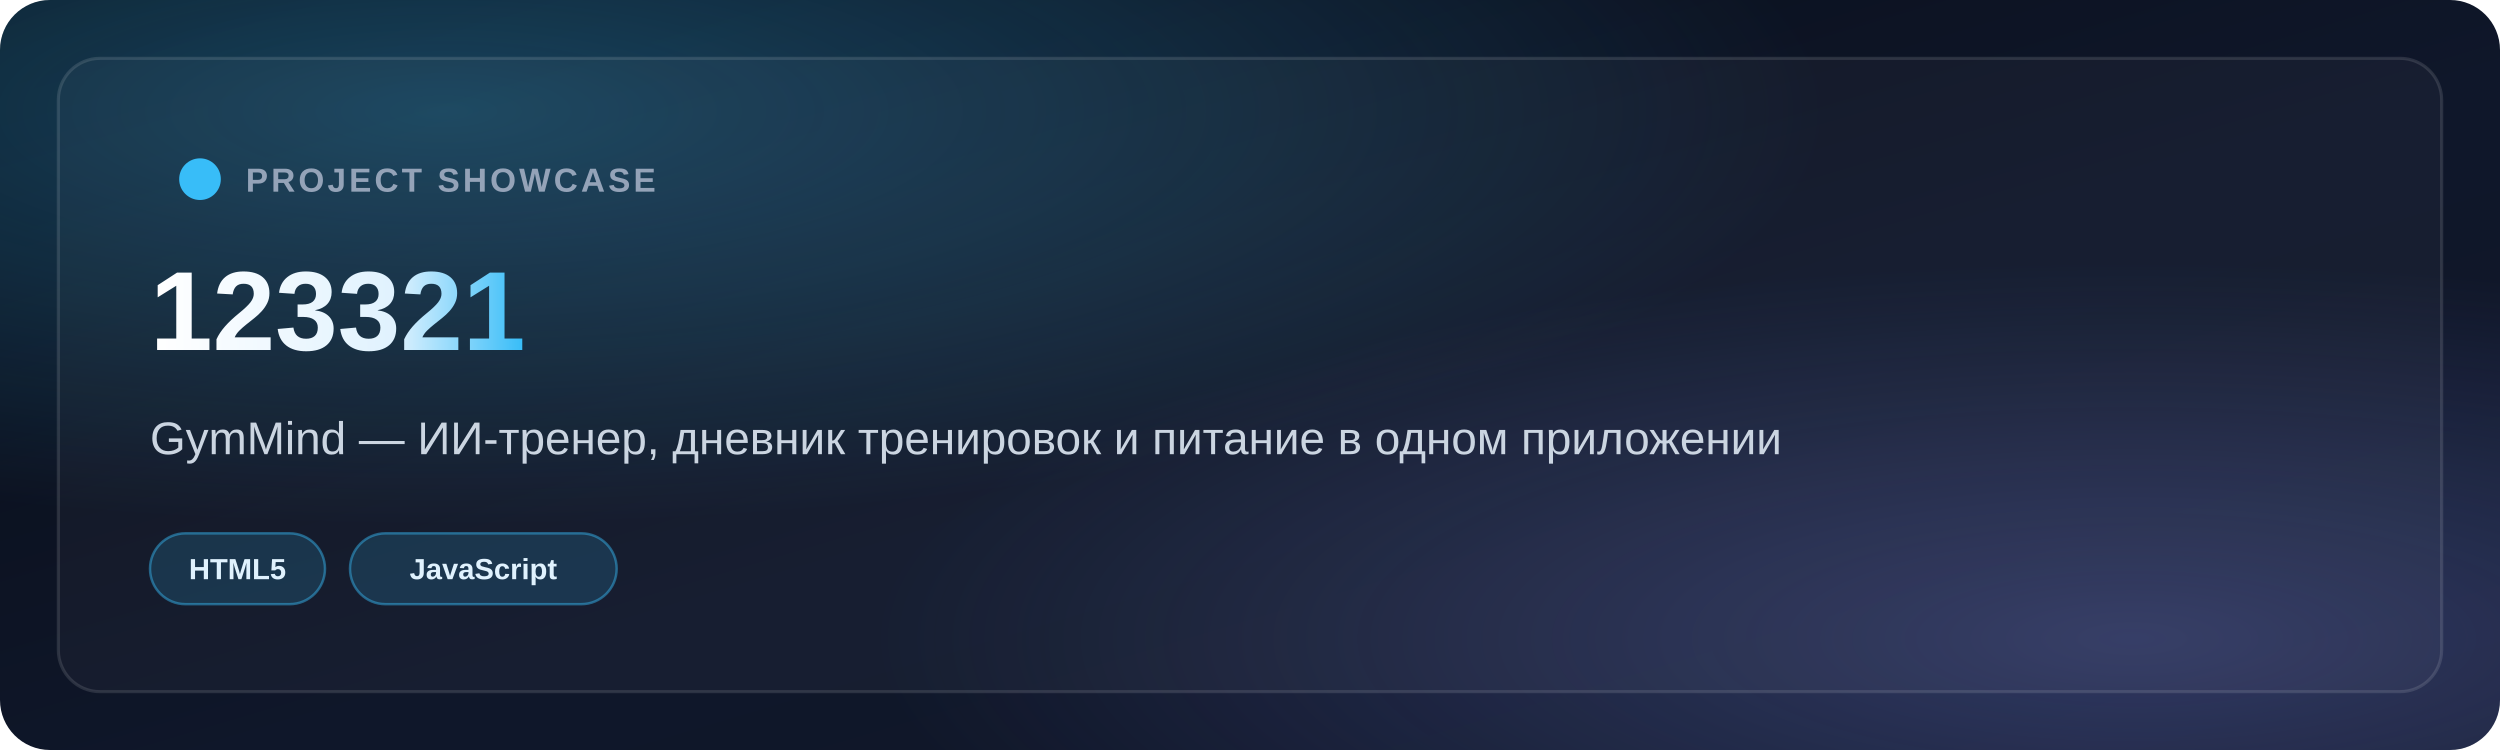
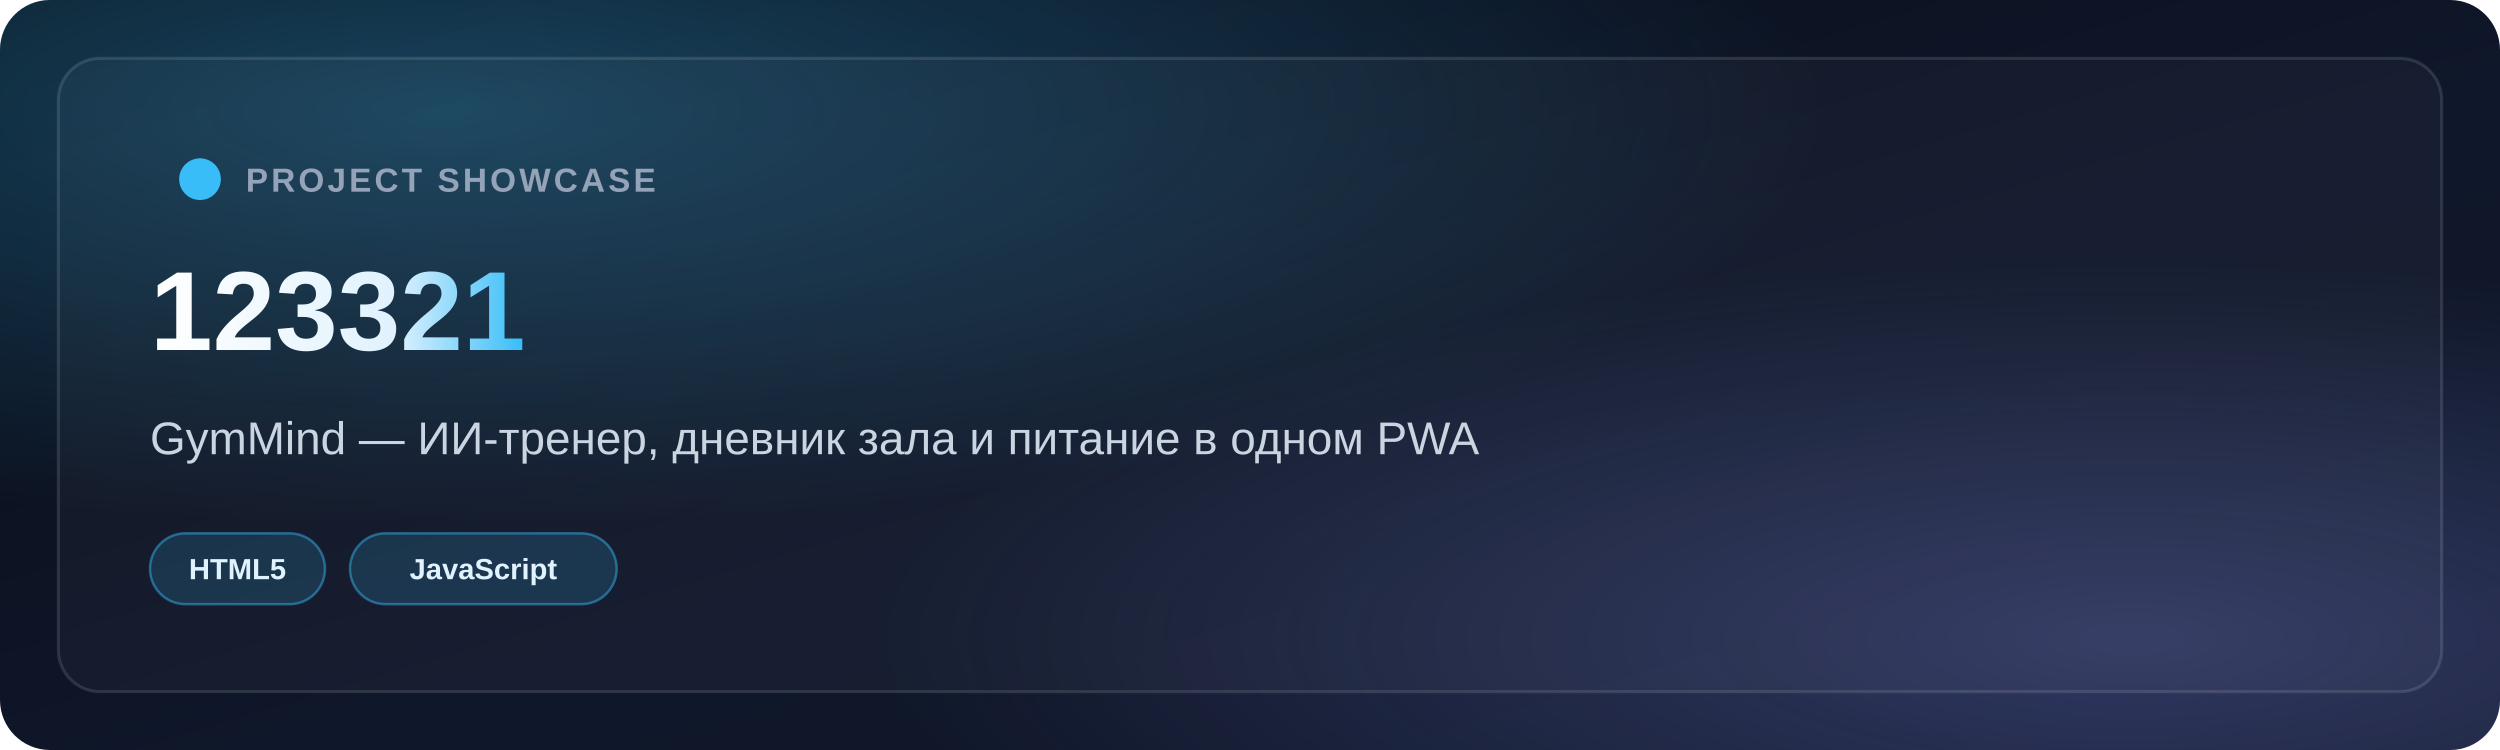
<svg xmlns="http://www.w3.org/2000/svg" width="1200" height="360" viewBox="0 0 1200 360">
  <defs>
    <linearGradient id="bg" x1="0" y1="0" x2="1" y2="1">
      <stop offset="0%" stop-color="#070b14" />
      <stop offset="55%" stop-color="#0f172a" />
      <stop offset="100%" stop-color="#111827" />
    </linearGradient>
    <radialGradient id="glow1" cx="18%" cy="15%" r="55%">
      <stop offset="0%" stop-color="#38bdf8" stop-opacity="0.30" />
      <stop offset="100%" stop-color="#38bdf8" stop-opacity="0" />
    </radialGradient>
    <radialGradient id="glow2" cx="85%" cy="85%" r="50%">
      <stop offset="0%" stop-color="#818cf8" stop-opacity="0.28" />
      <stop offset="100%" stop-color="#818cf8" stop-opacity="0" />
    </radialGradient>
    <linearGradient id="titleGrad" x1="0" y1="0" x2="1" y2="0">
      <stop offset="0%" stop-color="#ffffff" />
      <stop offset="65%" stop-color="#e0f2fe" />
      <stop offset="100%" stop-color="#38bdf8" />
    </linearGradient>
  </defs>
  <rect width="1200" height="360" rx="24" fill="url(#bg)" />
  <rect width="1200" height="360" rx="24" fill="url(#glow1)" />
  <rect width="1200" height="360" rx="24" fill="url(#glow2)" />
  <rect x="28" y="28" width="1144" height="304" rx="20" fill="rgba(255,255,255,0.035)" stroke="rgba(255,255,255,0.12)" stroke-width="1.5" />
  <circle cx="96" cy="86" r="10" fill="#38bdf8" />
  <text x="118" y="92" fill="#94a3b8" font-family="Segoe UI, Arial, sans-serif" font-size="16" font-weight="600" letter-spacing="1.5">PROJECT SHOWCASE</text>
  <text x="72" y="168" fill="url(#titleGrad)" font-family="Segoe UI, Arial, sans-serif" font-size="54" font-weight="800">123321</text>
-   <text x="72" y="218" fill="#cbd5e1" font-family="Segoe UI, Arial, sans-serif" font-size="22" font-weight="400">GymMind — ИИ-тренер, дневник тренировок и питание в одном приложении</text>
+   <text x="72" y="218" fill="#cbd5e1" font-family="Segoe UI, Arial, sans-serif" font-size="22" font-weight="400">GymMind — ИИ-тренер, дневник зала и питание в одном PWA</text>
  <g transform="translate(72, 256)">
    <rect width="84" height="34" rx="17" fill="rgba(56,189,248,0.16)" stroke="rgba(56,189,248,0.45)" stroke-width="1.2" />
    <text x="42" y="22" text-anchor="middle" fill="#e0f2fe" font-family="Segoe UI, Arial, sans-serif" font-size="14" font-weight="600">HTML5</text>
  </g>
  <g transform="translate(168, 256)">
    <rect width="128" height="34" rx="17" fill="rgba(56,189,248,0.16)" stroke="rgba(56,189,248,0.45)" stroke-width="1.2" />
    <text x="64" y="22" text-anchor="middle" fill="#e0f2fe" font-family="Segoe UI, Arial, sans-serif" font-size="14" font-weight="600">JavaScript</text>
  </g>
</svg>
